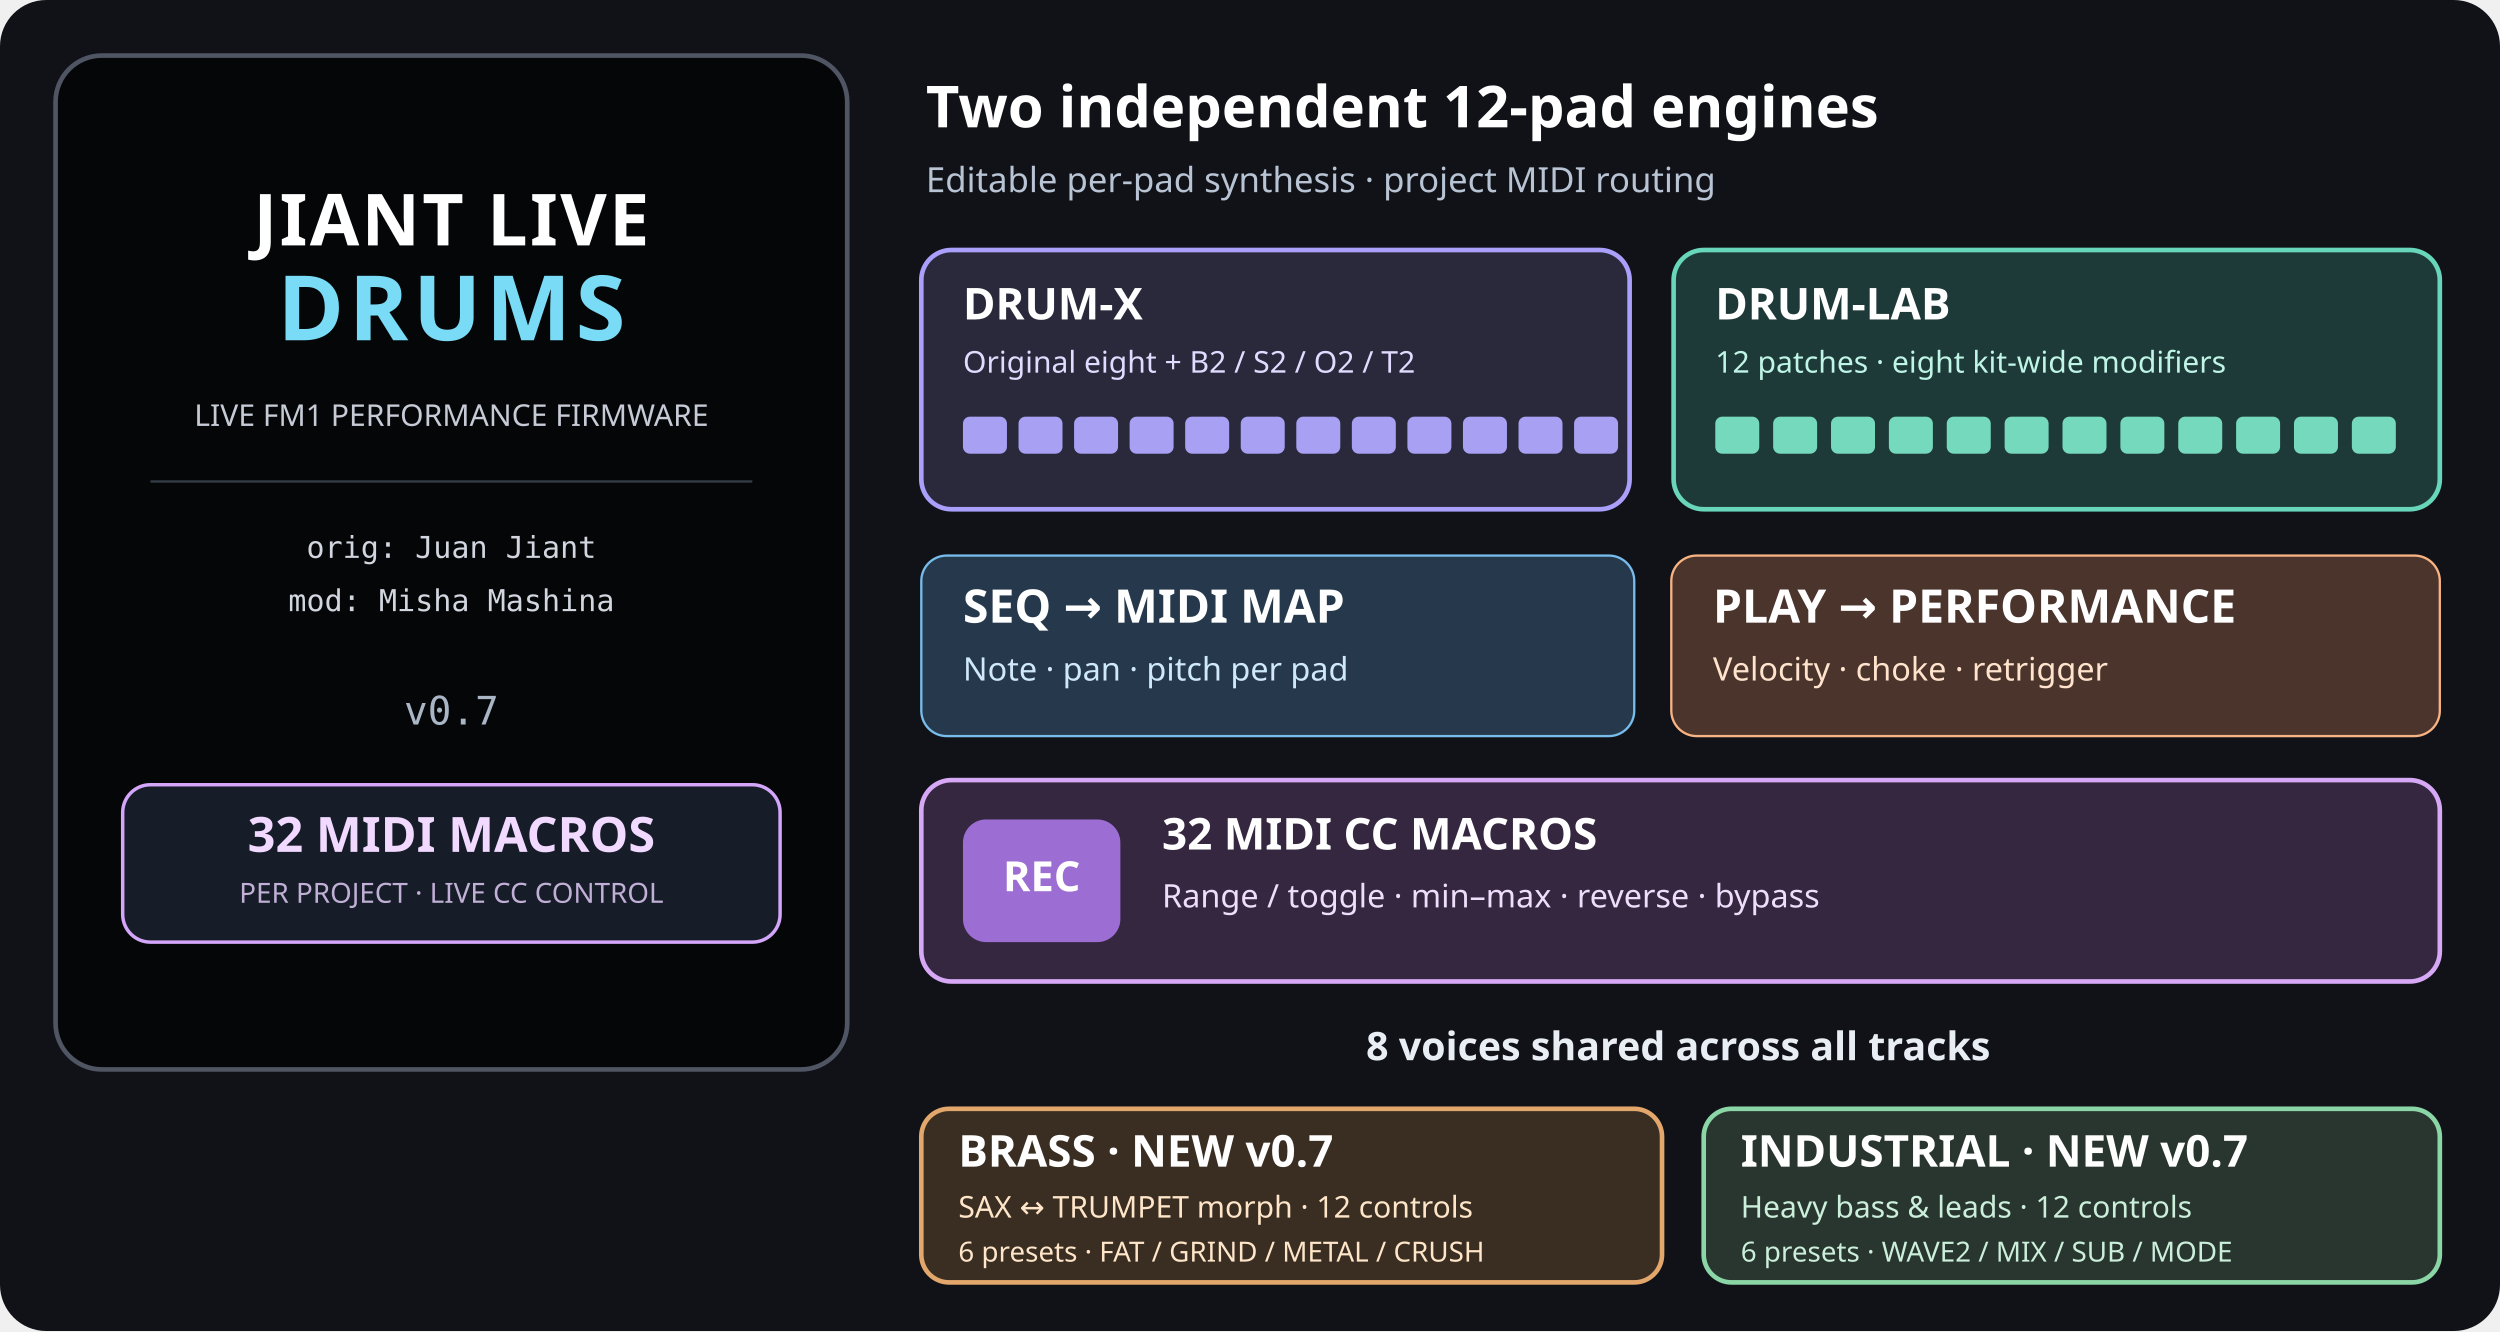
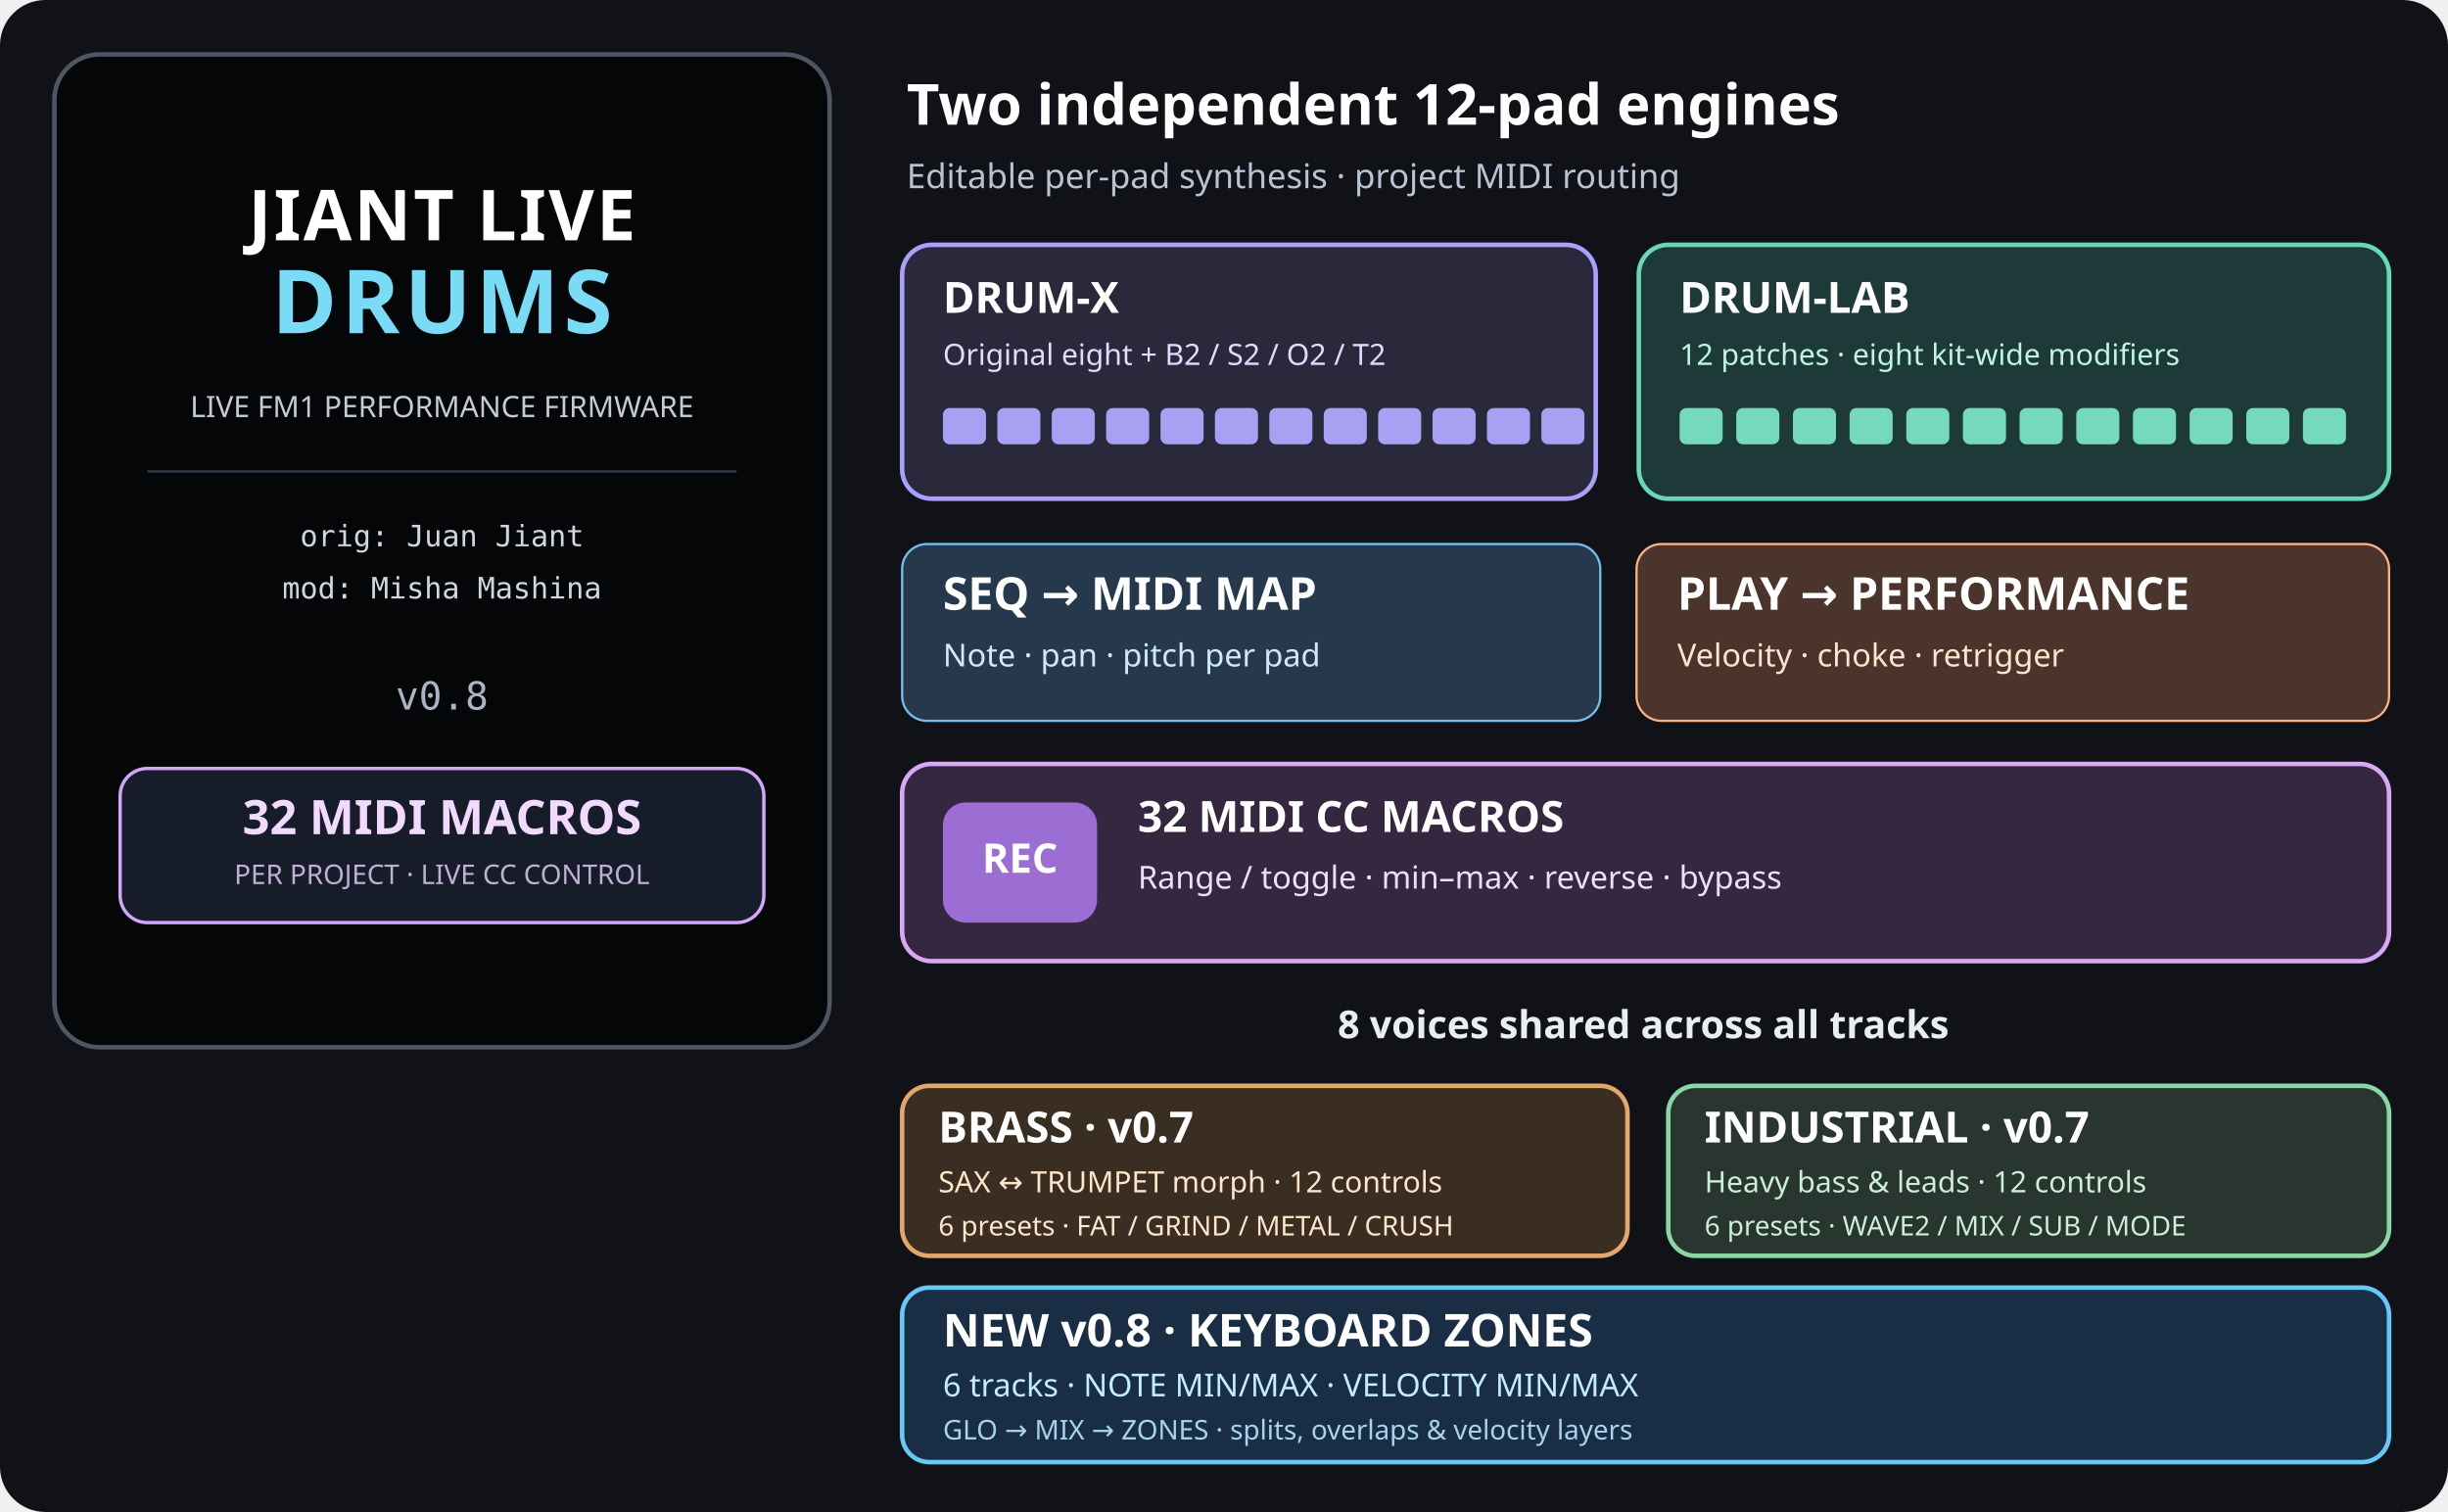
- <svg xmlns="http://www.w3.org/2000/svg" width="1080" height="575" viewBox="0 0 1080 575" role="img" aria-labelledby="title description">
-   <rect width="1080" height="575" rx="20" fill="#101218" />
+ <svg xmlns="http://www.w3.org/2000/svg" width="1080" height="667" viewBox="0 0 1080 667" role="img" aria-labelledby="title description">
+   <rect width="1080" height="667" rx="20" fill="#101218" />
  <rect x="24" y="24" width="342" height="438" rx="20" fill="#050608" stroke="#505563" stroke-width="2" />
  <text x="195" y="106" text-anchor="middle" fill="#fff" font-family="sans-serif" font-size="31" font-weight="bold" letter-spacing="1">JIANT LIVE</text>
  <text x="195" y="147" text-anchor="middle" fill="#79dbf5" font-family="sans-serif" font-size="39" font-weight="bold" letter-spacing="2">DRUMS</text>
  <text x="195" y="184" text-anchor="middle" fill="#c6cbd6" font-family="sans-serif" font-size="13">LIVE FM1 PERFORMANCE FIRMWARE</text>
  <path d="M65 208 H325" stroke="#353d48" />
  <text x="195" y="241" text-anchor="middle" fill="#d1d6df" font-family="monospace" font-size="13">orig: Juan Jiant</text>
  <text x="195" y="264" text-anchor="middle" fill="#d1d6df" font-family="monospace" font-size="13">mod: Misha Mashina</text>
-   <text x="195" y="313" text-anchor="middle" fill="#aab5c5" font-family="monospace" font-size="17">v0.7</text>
+   <text x="195" y="313" text-anchor="middle" fill="#aab5c5" font-family="monospace" font-size="17">v0.8</text>
  <rect x="53" y="339" width="284" height="68" rx="12" fill="#171c29" stroke="#d4a6fa" stroke-width="1.5" />
  <text x="195" y="368" text-anchor="middle" fill="#f1d9ff" font-family="sans-serif" font-size="21" font-weight="bold">32 MIDI MACROS</text>
  <text x="195" y="390" text-anchor="middle" fill="#c1b0d6" font-family="sans-serif" font-size="12">PER PROJECT · LIVE CC CONTROL</text>
  <text x="400" y="55" fill="#fff" font-family="sans-serif" font-size="25" font-weight="bold">Two independent 12-pad engines</text>
  <text x="400" y="83" fill="#b8c4d4" font-family="sans-serif" font-size="15">Editable per-pad synthesis · project MIDI routing</text>
  <rect x="398" y="108" width="306" height="112" rx="13" fill="#2a293c" stroke="#aaa0fb" stroke-width="2" />
  <text x="416" y="138" fill="#fff" font-family="sans-serif" font-size="19" font-weight="bold">DRUM-X</text>
  <text x="416" y="161" fill="#e1dcff" font-family="sans-serif" font-size="13">Original eight + B2 / S2 / O2 / T2</text>
  <g fill="#a8a0f3">
    <rect x="416" y="180" width="19" height="16" rx="3" />
    <rect x="440" y="180" width="19" height="16" rx="3" />
    <rect x="464" y="180" width="19" height="16" rx="3" />
    <rect x="488" y="180" width="19" height="16" rx="3" />
    <rect x="512" y="180" width="19" height="16" rx="3" />
    <rect x="536" y="180" width="19" height="16" rx="3" />
    <rect x="560" y="180" width="19" height="16" rx="3" />
    <rect x="584" y="180" width="19" height="16" rx="3" />
    <rect x="608" y="180" width="19" height="16" rx="3" />
    <rect x="632" y="180" width="19" height="16" rx="3" />
    <rect x="656" y="180" width="19" height="16" rx="3" />
    <rect x="680" y="180" width="19" height="16" rx="3" />
  </g>
  <rect x="723" y="108" width="331" height="112" rx="13" fill="#1e3a38" stroke="#68d6ba" stroke-width="2" />
  <text x="741" y="138" fill="#fff" font-family="sans-serif" font-size="19" font-weight="bold">DRUM-LAB</text>
  <text x="741" y="161" fill="#bff5e6" font-family="sans-serif" font-size="13">12 patches · eight kit-wide modifiers</text>
  <g fill="#75d9bd">
    <rect x="741" y="180" width="19" height="16" rx="3" />
    <rect x="766" y="180" width="19" height="16" rx="3" />
    <rect x="791" y="180" width="19" height="16" rx="3" />
    <rect x="816" y="180" width="19" height="16" rx="3" />
    <rect x="841" y="180" width="19" height="16" rx="3" />
    <rect x="866" y="180" width="19" height="16" rx="3" />
    <rect x="891" y="180" width="19" height="16" rx="3" />
    <rect x="916" y="180" width="19" height="16" rx="3" />
    <rect x="941" y="180" width="19" height="16" rx="3" />
    <rect x="966" y="180" width="19" height="16" rx="3" />
    <rect x="991" y="180" width="19" height="16" rx="3" />
    <rect x="1016" y="180" width="19" height="16" rx="3" />
  </g>
  <rect x="398" y="240" width="308" height="78" rx="11" fill="#26394c" stroke="#77bceb" />
  <text x="416" y="269" fill="#fff" font-family="sans-serif" font-size="20" font-weight="bold">SEQ → MIDI MAP</text>
  <text x="416" y="294" fill="#d0e8fb" font-family="sans-serif" font-size="14">Note · pan · pitch per pad</text>
  <rect x="722" y="240" width="332" height="78" rx="11" fill="#4a342c" stroke="#f8b383" />
  <text x="740" y="269" fill="#fff" font-family="sans-serif" font-size="20" font-weight="bold">PLAY → PERFORMANCE</text>
  <text x="740" y="294" fill="#ffe3cc" font-family="sans-serif" font-size="14">Velocity · choke · retrigger</text>
  <rect x="398" y="337" width="656" height="87" rx="13" fill="#34273f" stroke="#d6a8f5" stroke-width="2" />
  <rect x="416" y="354" width="68" height="53" rx="10" fill="#9c6dd3" />
  <text x="450" y="385" text-anchor="middle" fill="#ffffff" font-family="sans-serif" font-size="18" font-weight="bold">REC</text>
  <text x="502" y="367" fill="#ffffff" font-family="sans-serif" font-size="19" font-weight="bold">32 MIDI CC MACROS</text>
  <text x="502" y="392" fill="#eeddfb" font-family="sans-serif" font-size="14">Range / toggle · min–max · reverse · bypass</text>
  <text x="725" y="458" text-anchor="middle" fill="#e9edf4" font-family="sans-serif" font-size="17" font-weight="bold">8 voices shared across all tracks</text>
  <rect x="398" y="479" width="320" height="75" rx="12" fill="#3a2e23" stroke="#e3a66b" stroke-width="2" />
-   <text x="414" y="504" fill="#fff" font-family="sans-serif" font-size="19" font-weight="bold">BRASS · NEW v0.7</text>
+   <text x="414" y="504" fill="#fff" font-family="sans-serif" font-size="19" font-weight="bold">BRASS · v0.7</text>
  <text x="414" y="526" fill="#ffe6c9" font-family="sans-serif" font-size="13">SAX ↔ TRUMPET morph · 12 controls</text>
  <text x="414" y="545" fill="#ffe6c9" font-family="sans-serif" font-size="12">6 presets · FAT / GRIND / METAL / CRUSH</text>
  <rect x="736" y="479" width="318" height="75" rx="12" fill="#28362f" stroke="#8bd6a6" stroke-width="2" />
-   <text x="752" y="504" fill="#fff" font-family="sans-serif" font-size="19" font-weight="bold">INDUSTRIAL · NEW v0.7</text>
+   <text x="752" y="504" fill="#fff" font-family="sans-serif" font-size="19" font-weight="bold">INDUSTRIAL · v0.7</text>
  <text x="752" y="526" fill="#cbefda" font-family="sans-serif" font-size="13">Heavy bass &amp; leads · 12 controls</text>
  <text x="752" y="545" fill="#cbefda" font-family="sans-serif" font-size="12">6 presets · WAVE2 / MIX / SUB / MODE</text>
+   <rect x="398" y="568" width="656" height="77" rx="12" fill="#192e44" stroke="#67c8f5" stroke-width="2" />
+   <text x="416" y="594" fill="#ffffff" font-family="sans-serif" font-size="20" font-weight="bold">NEW v0.8 · KEYBOARD ZONES</text>
+   <text x="416" y="616" fill="#c2ecff" font-family="sans-serif" font-size="14">6 tracks · NOTE MIN/MAX · VELOCITY MIN/MAX</text>
+   <text x="416" y="635" fill="#a7d4ed" font-family="sans-serif" font-size="12">GLO → MIX → ZONES · splits, overlaps &amp; velocity layers</text>
</svg>
